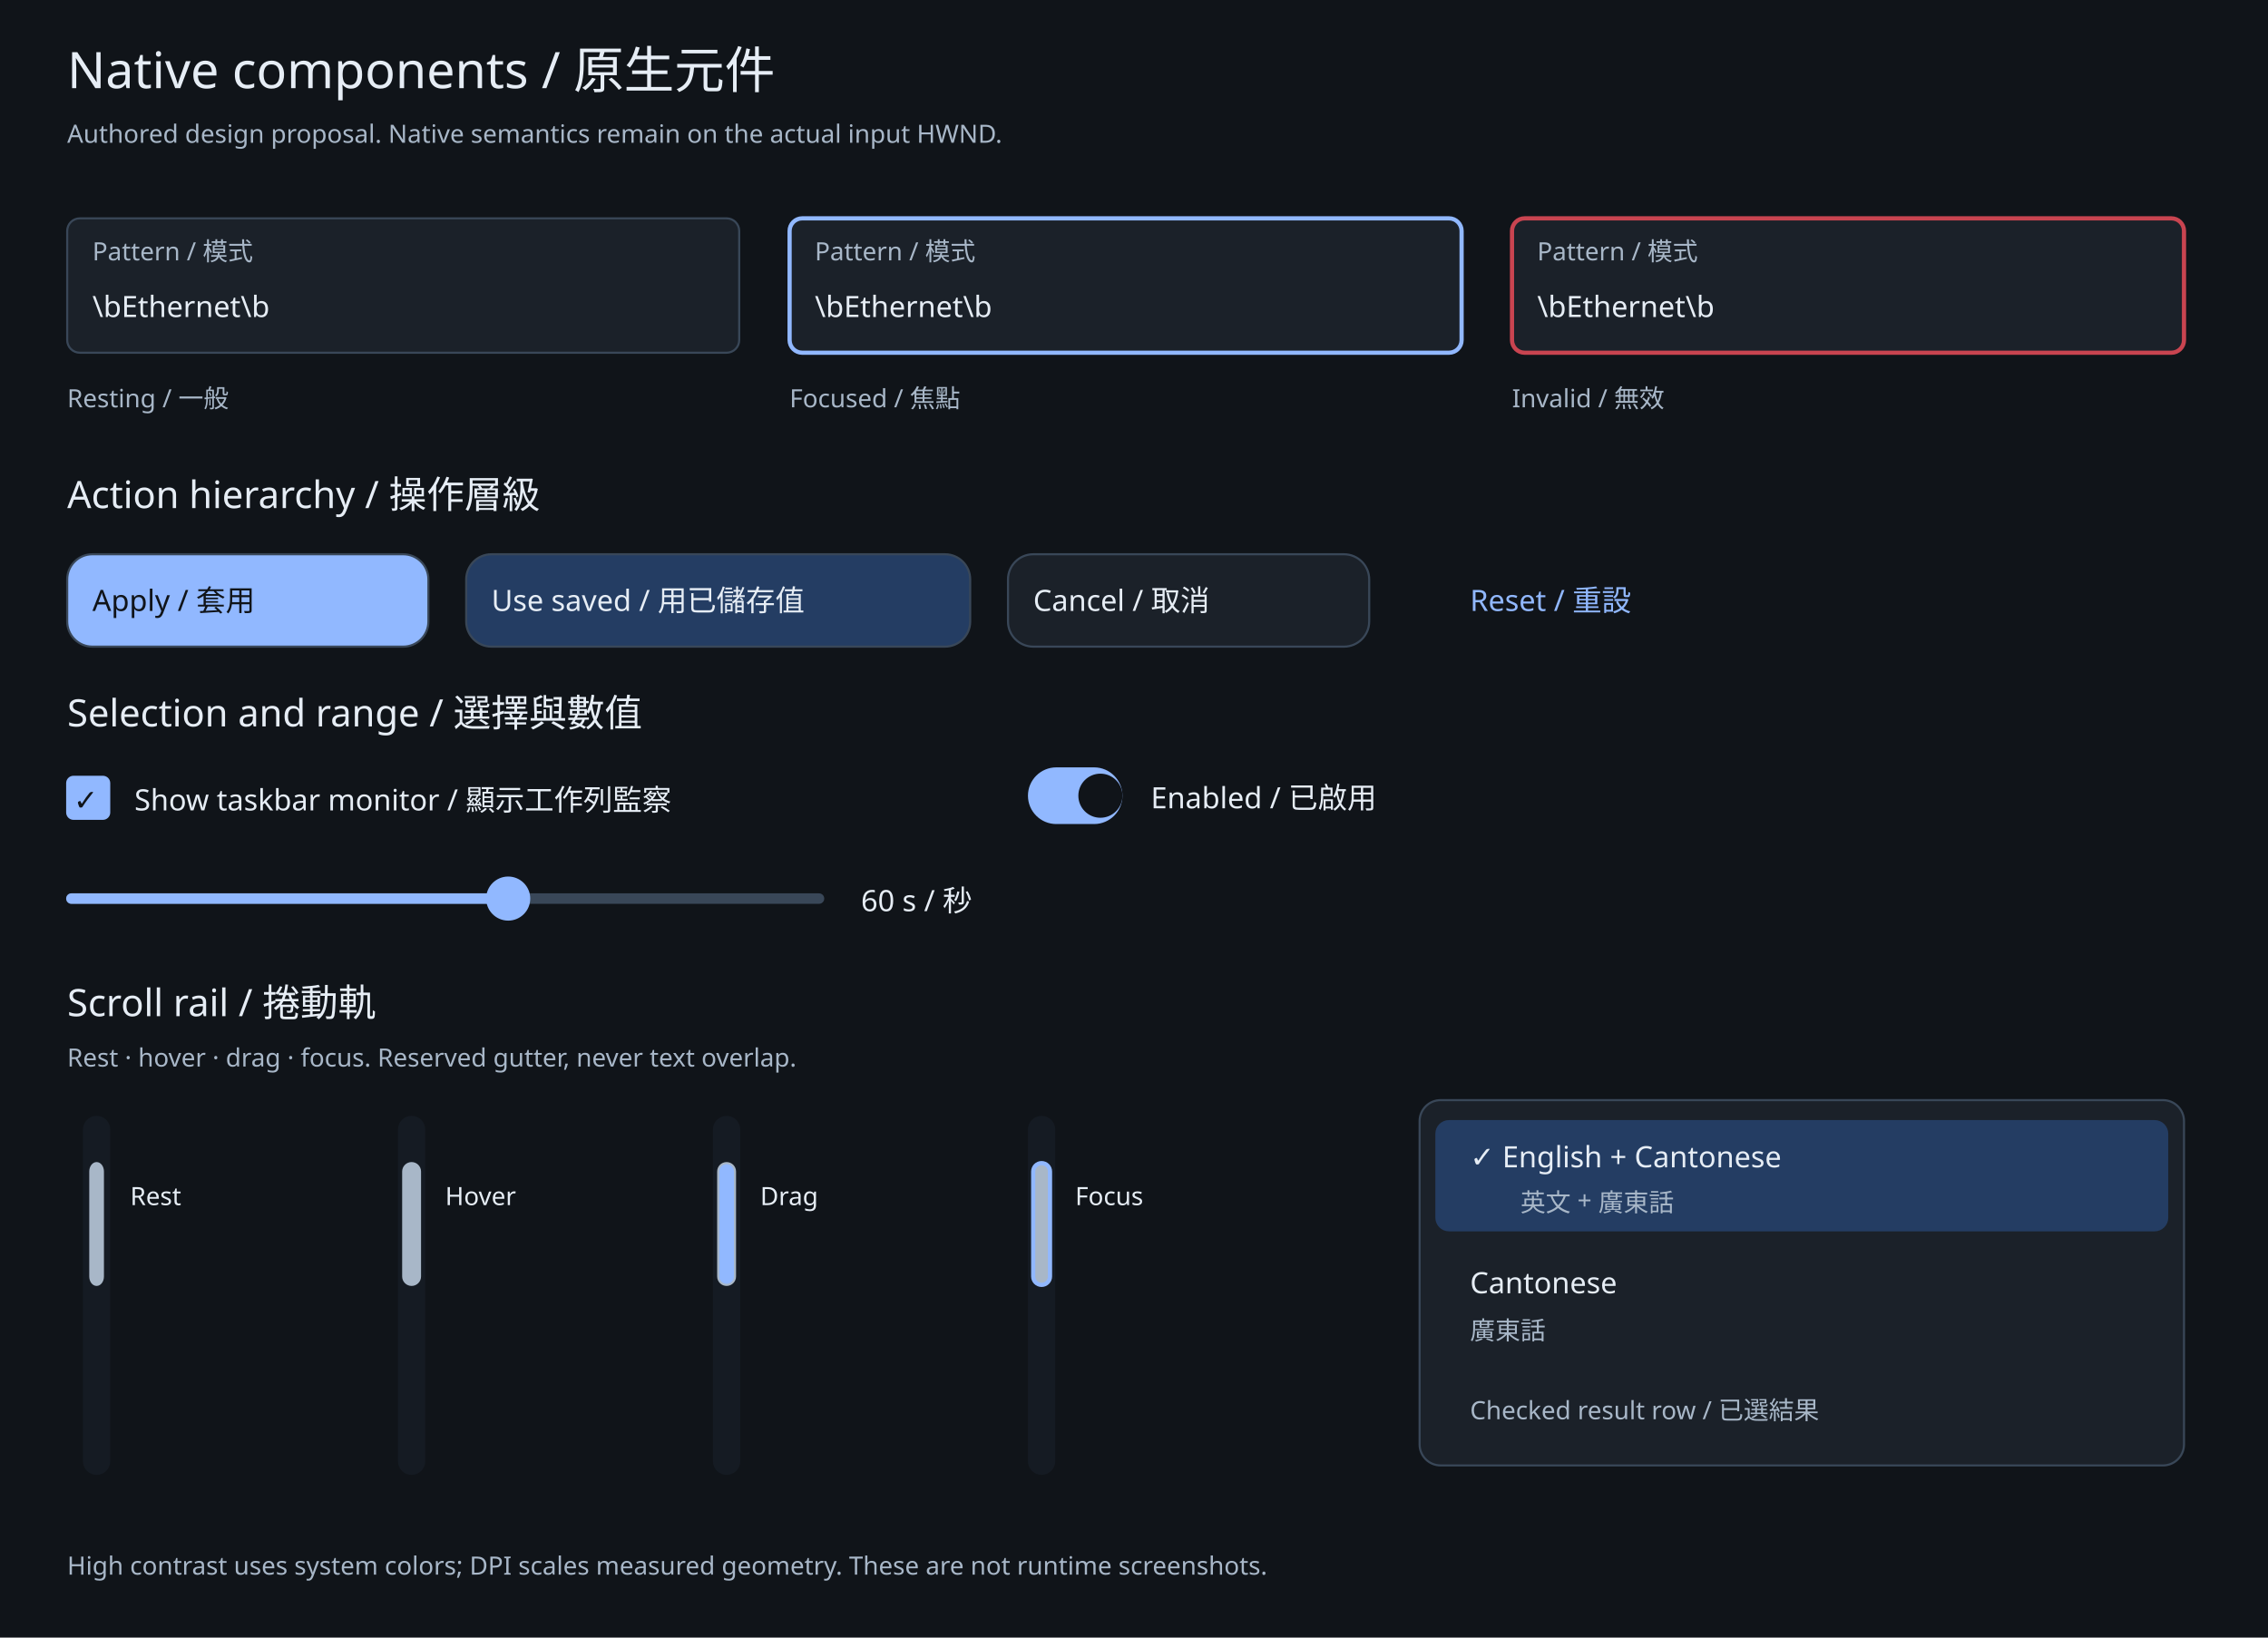
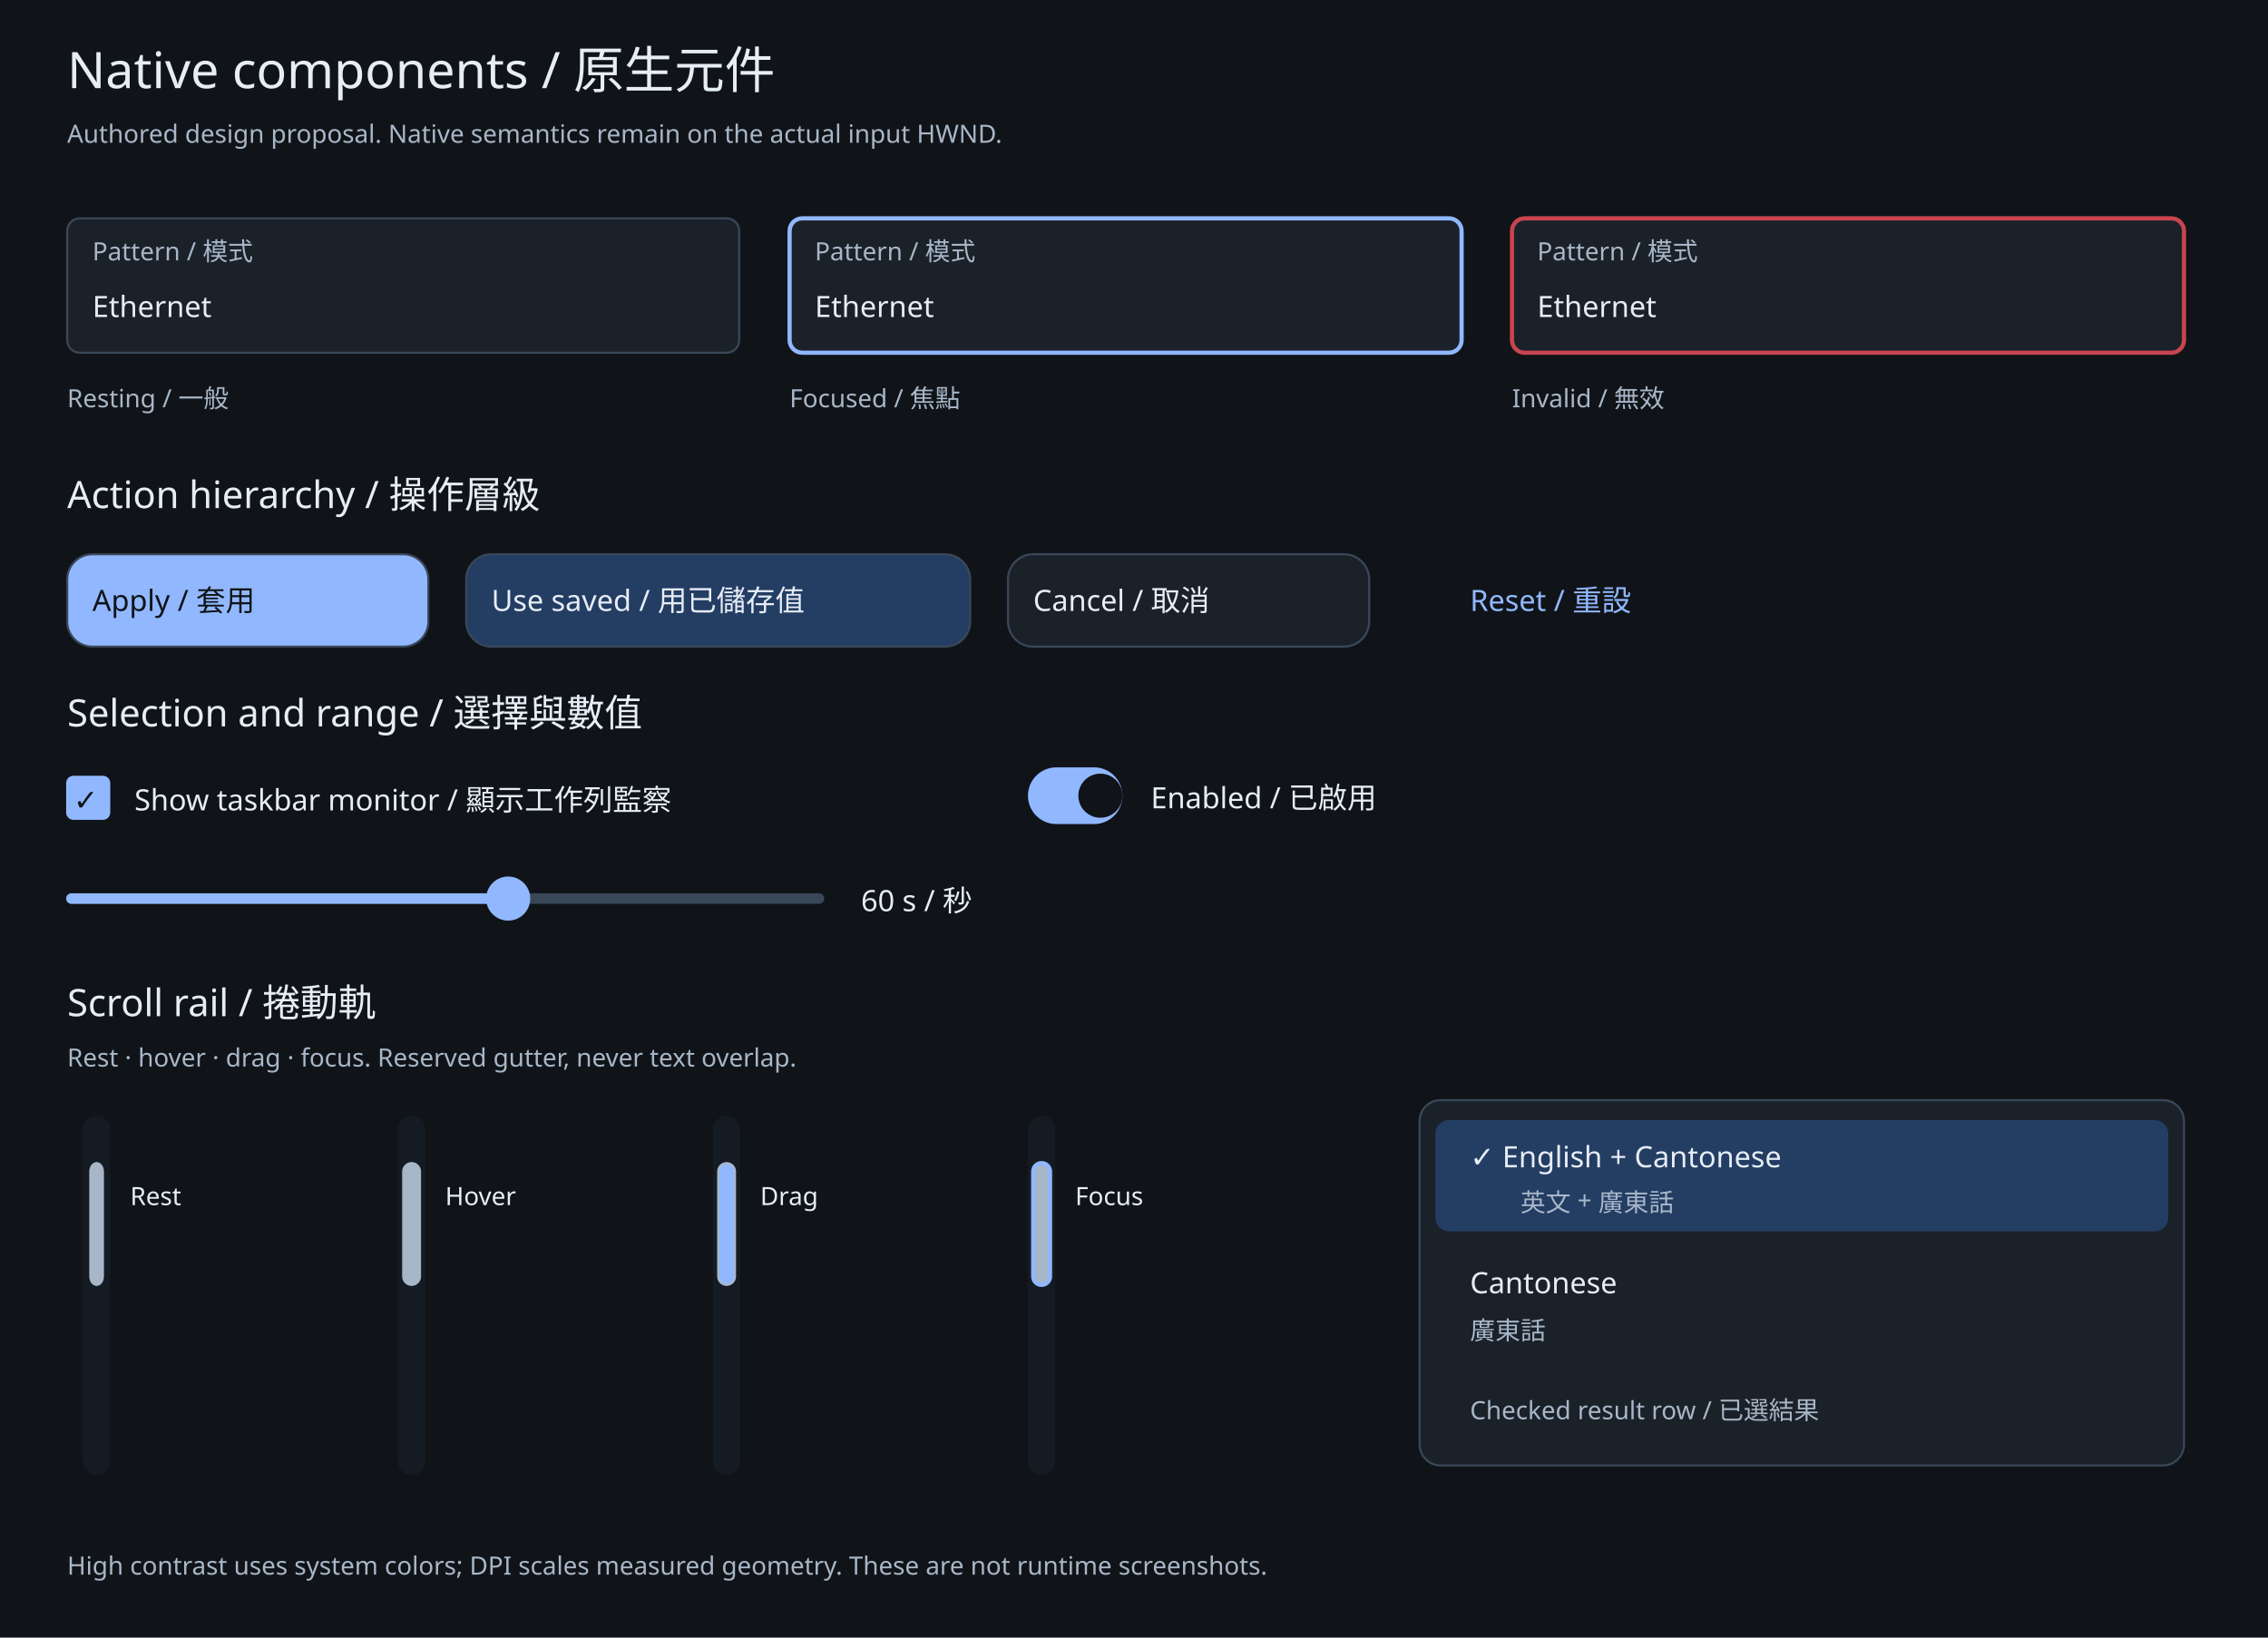
<svg xmlns="http://www.w3.org/2000/svg" width="1080" height="780" viewBox="0 0 1080 780">
  <rect width="1080" height="780" fill="#101419" />
  <text x="32" y="42" font-family="Segoe UI,Microsoft JhengHei,sans-serif" font-size="24" fill="#E6EDF5">Native components / 原生元件</text>
  <text x="32" y="68" font-family="Segoe UI,Microsoft JhengHei,sans-serif" font-size="12" fill="#A8B7C8">Authored design proposal. Native semantics remain on the actual input HWND.</text>
  <rect x="32" y="104" width="320" height="64" rx="6" fill="#1B2129" stroke="#394758" stroke-width="1" />
  <text x="44" y="124" font-family="Segoe UI,Microsoft JhengHei,sans-serif" font-size="12" fill="#A8B7C8">Pattern / 模式</text>
-   <text x="44" y="151" font-family="Segoe UI,Microsoft JhengHei,sans-serif" font-size="14" fill="#E6EDF5">\bEthernet\b</text>
+   <text x="44" y="151" font-family="Segoe UI,Microsoft JhengHei,sans-serif" font-size="14" fill="#E6EDF5">Ethernet</text>
  <text x="32" y="194" font-family="Segoe UI,Microsoft JhengHei,sans-serif" font-size="12" fill="#A8B7C8">Resting / 一般</text>
  <rect x="376" y="104" width="320" height="64" rx="6" fill="#1B2129" stroke="#91B8FF" stroke-width="2" />
  <text x="388" y="124" font-family="Segoe UI,Microsoft JhengHei,sans-serif" font-size="12" fill="#A8B7C8">Pattern / 模式</text>
-   <text x="388" y="151" font-family="Segoe UI,Microsoft JhengHei,sans-serif" font-size="14" fill="#E6EDF5">\bEthernet\b</text>
+   <text x="388" y="151" font-family="Segoe UI,Microsoft JhengHei,sans-serif" font-size="14" fill="#E6EDF5">Ethernet</text>
  <text x="376" y="194" font-family="Segoe UI,Microsoft JhengHei,sans-serif" font-size="12" fill="#A8B7C8">Focused / 焦點</text>
  <rect x="720" y="104" width="320" height="64" rx="6" fill="#1B2129" stroke="#C94450" stroke-width="2" />
  <text x="732" y="124" font-family="Segoe UI,Microsoft JhengHei,sans-serif" font-size="12" fill="#A8B7C8">Pattern / 模式</text>
-   <text x="732" y="151" font-family="Segoe UI,Microsoft JhengHei,sans-serif" font-size="14" fill="#E6EDF5">\bEthernet\b</text>
+   <text x="732" y="151" font-family="Segoe UI,Microsoft JhengHei,sans-serif" font-size="14" fill="#E6EDF5">Ethernet</text>
  <text x="720" y="194" font-family="Segoe UI,Microsoft JhengHei,sans-serif" font-size="12" fill="#A8B7C8">Invalid / 無效</text>
  <text x="32" y="242" font-family="Segoe UI,Microsoft JhengHei,sans-serif" font-size="18" fill="#E6EDF5">Action hierarchy / 操作層級</text>
  <rect x="32" y="264" width="172" height="44" rx="12" fill="#91B8FF" stroke="#394758" stroke-width="1" />
  <text x="44" y="291" font-family="Segoe UI,Microsoft JhengHei,sans-serif" font-size="14" fill="#101419">Apply / 套用</text>
  <rect x="222" y="264" width="240" height="44" rx="12" fill="#243D63" stroke="#394758" stroke-width="1" />
  <text x="234" y="291" font-family="Segoe UI,Microsoft JhengHei,sans-serif" font-size="14" fill="#E6EDF5">Use saved / 用已儲存值</text>
  <rect x="480" y="264" width="172" height="44" rx="12" fill="#1B2129" stroke="#394758" stroke-width="1" />
  <text x="492" y="291" font-family="Segoe UI,Microsoft JhengHei,sans-serif" font-size="14" fill="#E6EDF5">Cancel / 取消</text>
  <text x="700" y="291" font-family="Segoe UI,Microsoft JhengHei,sans-serif" font-size="14" fill="#91B8FF">Reset / 重設</text>
  <text x="32" y="346" font-family="Segoe UI,Microsoft JhengHei,sans-serif" font-size="18" fill="#E6EDF5">Selection and range / 選擇與數值</text>
  <rect x="32" y="370" width="20" height="20" rx="3" fill="#91B8FF" stroke="#91B8FF" stroke-width="1" />
  <text x="35" y="386" font-family="Segoe UI,Microsoft JhengHei,sans-serif" font-size="14" fill="#101419">✓</text>
  <text x="64" y="386" font-family="Segoe UI,Microsoft JhengHei,sans-serif" font-size="14" fill="#E6EDF5">Show taskbar monitor / 顯示工作列監察</text>
  <rect x="490" y="366" width="44" height="26" rx="13" fill="#91B8FF" stroke="#91B8FF" stroke-width="1" />
  <rect x="514" y="369" width="20" height="20" rx="10" fill="#101419" stroke="#101419" stroke-width="1" />
  <text x="548" y="385" font-family="Segoe UI,Microsoft JhengHei,sans-serif" font-size="14" fill="#E6EDF5">Enabled / 已啟用</text>
  <rect x="32" y="426" width="360" height="4" rx="2" fill="#394758" stroke="#394758" stroke-width="1" />
  <rect x="32" y="426" width="210" height="4" rx="2" fill="#91B8FF" stroke="#91B8FF" stroke-width="1" />
  <rect x="232" y="418" width="20" height="20" rx="10" fill="#91B8FF" stroke="#91B8FF" stroke-width="1" />
  <text x="410" y="434" font-family="Segoe UI,Microsoft JhengHei,sans-serif" font-size="14" fill="#E6EDF5">60 s / 秒</text>
  <text x="32" y="484" font-family="Segoe UI,Microsoft JhengHei,sans-serif" font-size="18" fill="#E6EDF5">Scroll rail / 捲動軌</text>
  <text x="32" y="508" font-family="Segoe UI,Microsoft JhengHei,sans-serif" font-size="12" fill="#A8B7C8">Rest · hover · drag · focus. Reserved gutter, never text overlap.</text>
  <rect x="40" y="532" width="12" height="170" rx="6" fill="#151B23" stroke="#151B23" stroke-width="1" />
  <rect x="43" y="554" width="6" height="58" rx="4" fill="#A8B7C8" stroke="#A8B7C8" stroke-width="1" />
  <text x="62" y="574" font-family="Segoe UI,Microsoft JhengHei,sans-serif" font-size="12" fill="#E6EDF5">Rest</text>
  <rect x="190" y="532" width="12" height="170" rx="6" fill="#151B23" stroke="#151B23" stroke-width="1" />
  <rect x="192" y="554" width="8" height="58" rx="4" fill="#A8B7C8" stroke="#A8B7C8" stroke-width="1" />
  <text x="212" y="574" font-family="Segoe UI,Microsoft JhengHei,sans-serif" font-size="12" fill="#E6EDF5">Hover</text>
  <rect x="340" y="532" width="12" height="170" rx="6" fill="#151B23" stroke="#151B23" stroke-width="1" />
  <rect x="342" y="554" width="8" height="58" rx="4" fill="#91B8FF" stroke="#A8B7C8" stroke-width="1" />
  <text x="362" y="574" font-family="Segoe UI,Microsoft JhengHei,sans-serif" font-size="12" fill="#E6EDF5">Drag</text>
  <rect x="490" y="532" width="12" height="170" rx="6" fill="#151B23" stroke="#151B23" stroke-width="1" />
  <rect x="492" y="554" width="8" height="58" rx="4" fill="#A8B7C8" stroke="#91B8FF" stroke-width="2" />
  <text x="512" y="574" font-family="Segoe UI,Microsoft JhengHei,sans-serif" font-size="12" fill="#E6EDF5">Focus</text>
  <rect x="676" y="524" width="364" height="174" rx="10" fill="#1B2129" stroke="#394758" stroke-width="1" />
  <rect x="684" y="534" width="348" height="52" rx="6" fill="#243D63" stroke="#243D63" stroke-width="1" />
  <text x="700" y="556" font-family="Segoe UI,Microsoft JhengHei,sans-serif" font-size="14" fill="#E6EDF5">✓  English + Cantonese</text>
  <text x="724" y="577" font-family="Segoe UI,Microsoft JhengHei,sans-serif" font-size="12" fill="#A8B7C8">英文 + 廣東話</text>
  <text x="700" y="616" font-family="Segoe UI,Microsoft JhengHei,sans-serif" font-size="14" fill="#E6EDF5">Cantonese</text>
  <text x="700" y="638" font-family="Segoe UI,Microsoft JhengHei,sans-serif" font-size="12" fill="#A8B7C8">廣東話</text>
  <text x="700" y="676" font-family="Segoe UI,Microsoft JhengHei,sans-serif" font-size="12" fill="#A8B7C8">Checked result row / 已選結果</text>
  <text x="32" y="750" font-family="Segoe UI,Microsoft JhengHei,sans-serif" font-size="12" fill="#A8B7C8">High contrast uses system colors; DPI scales measured geometry. These are not runtime screenshots.</text>
</svg>
